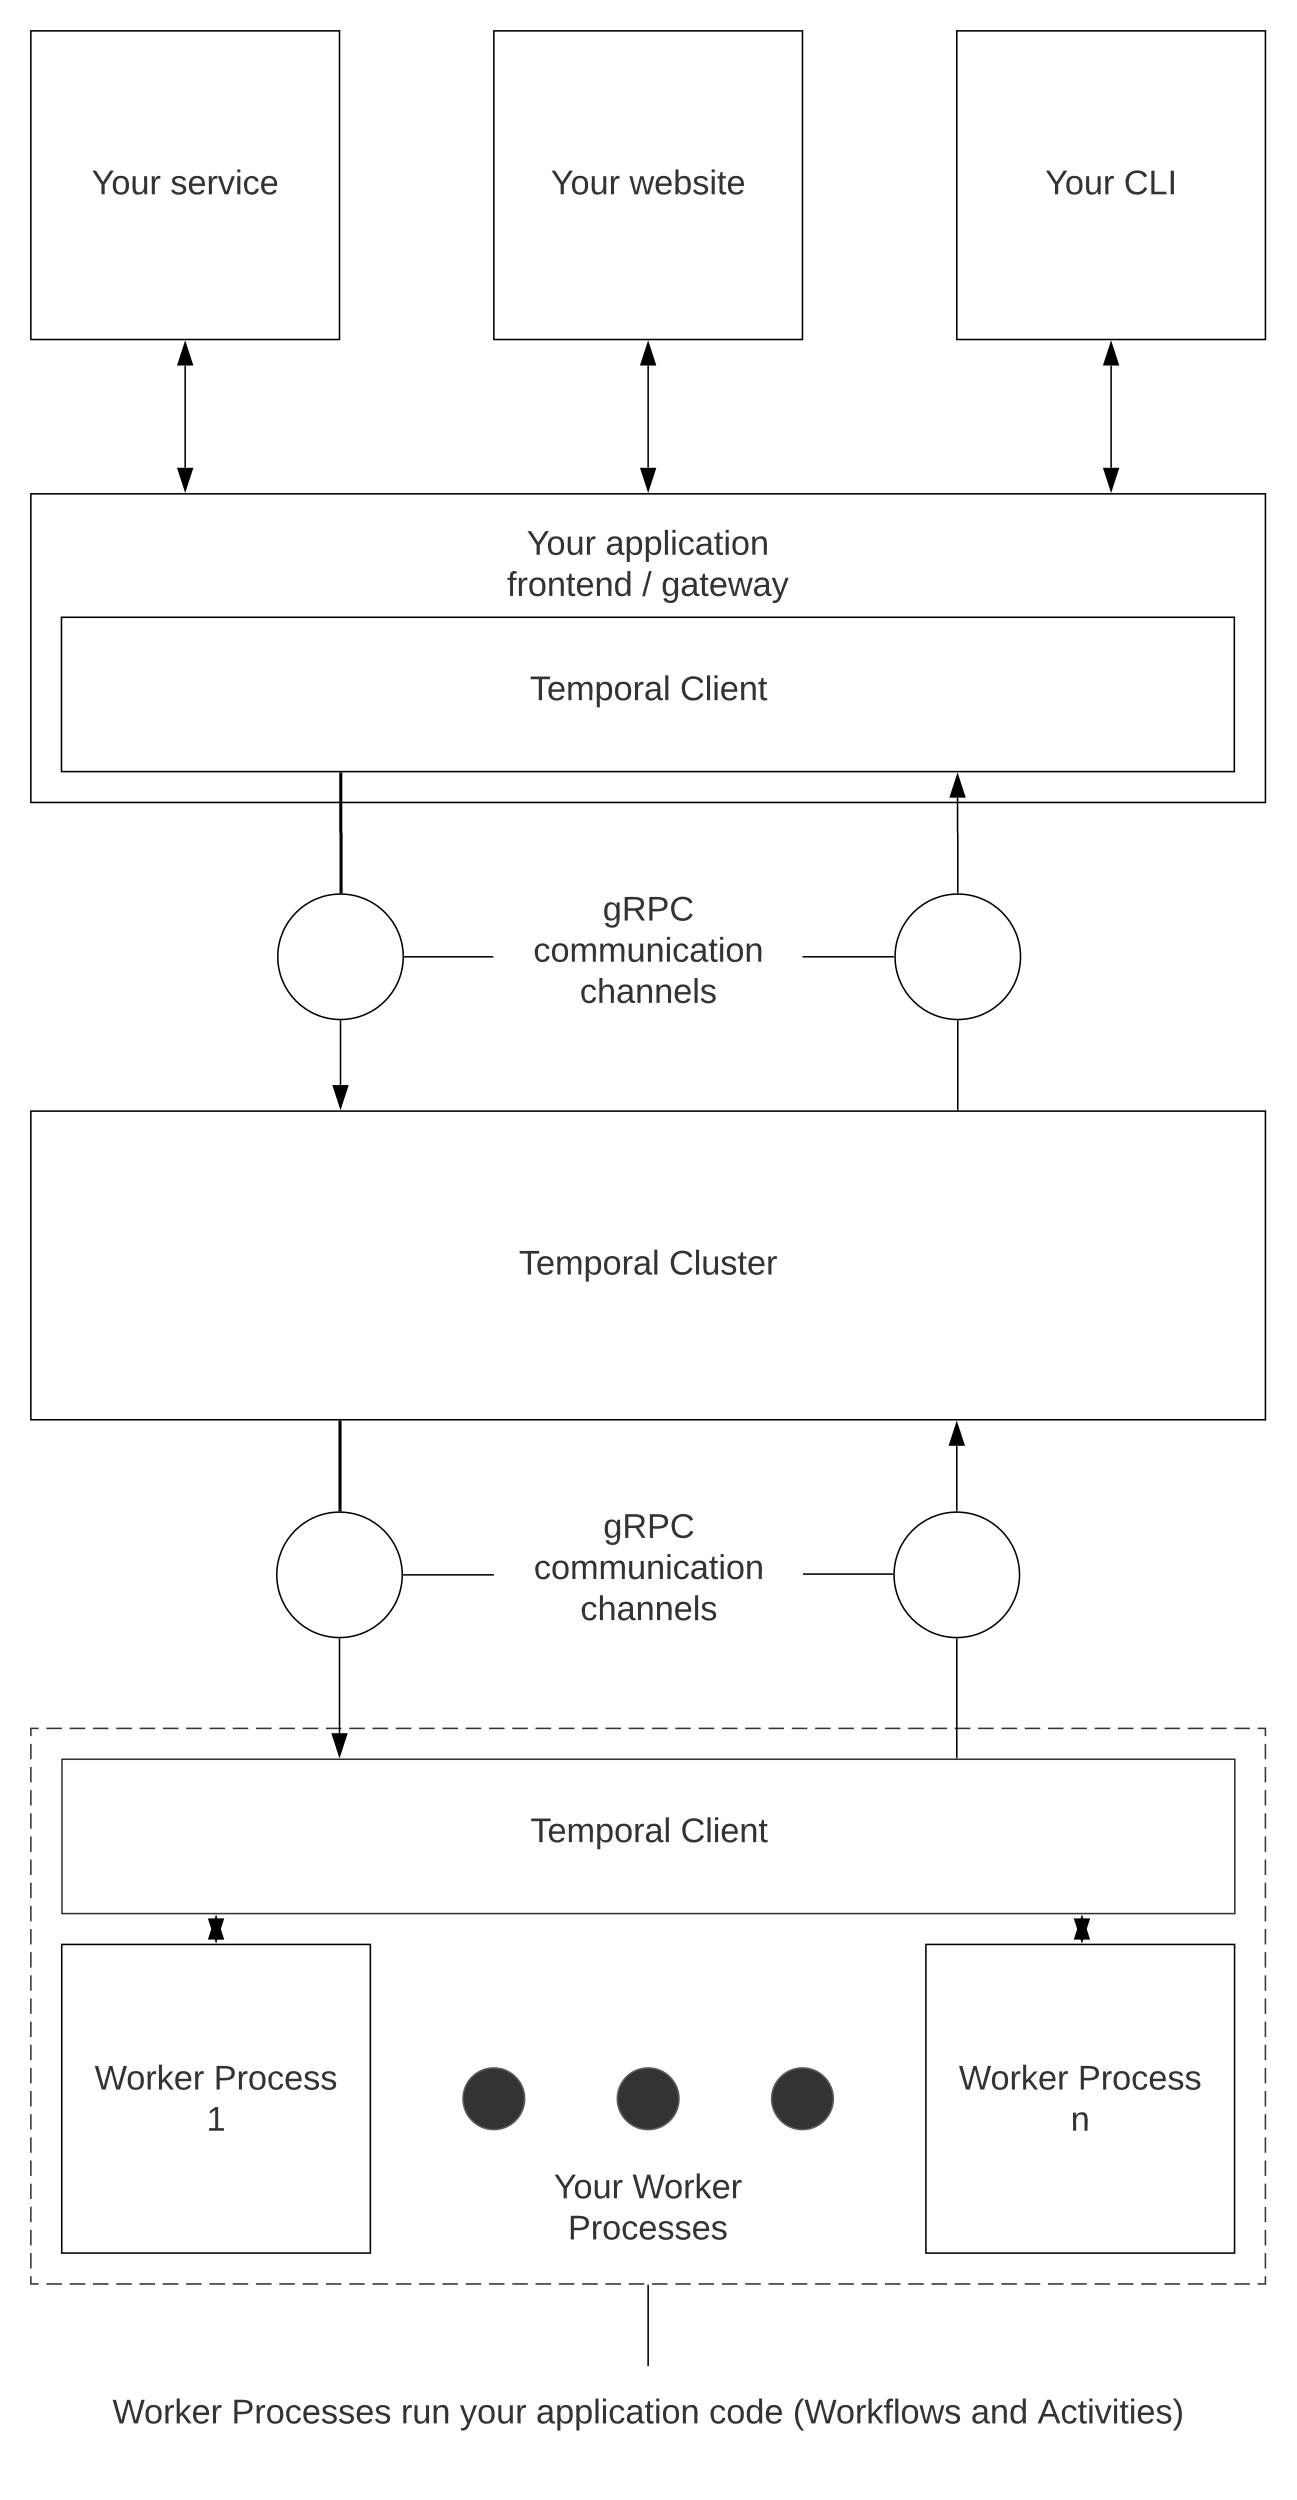
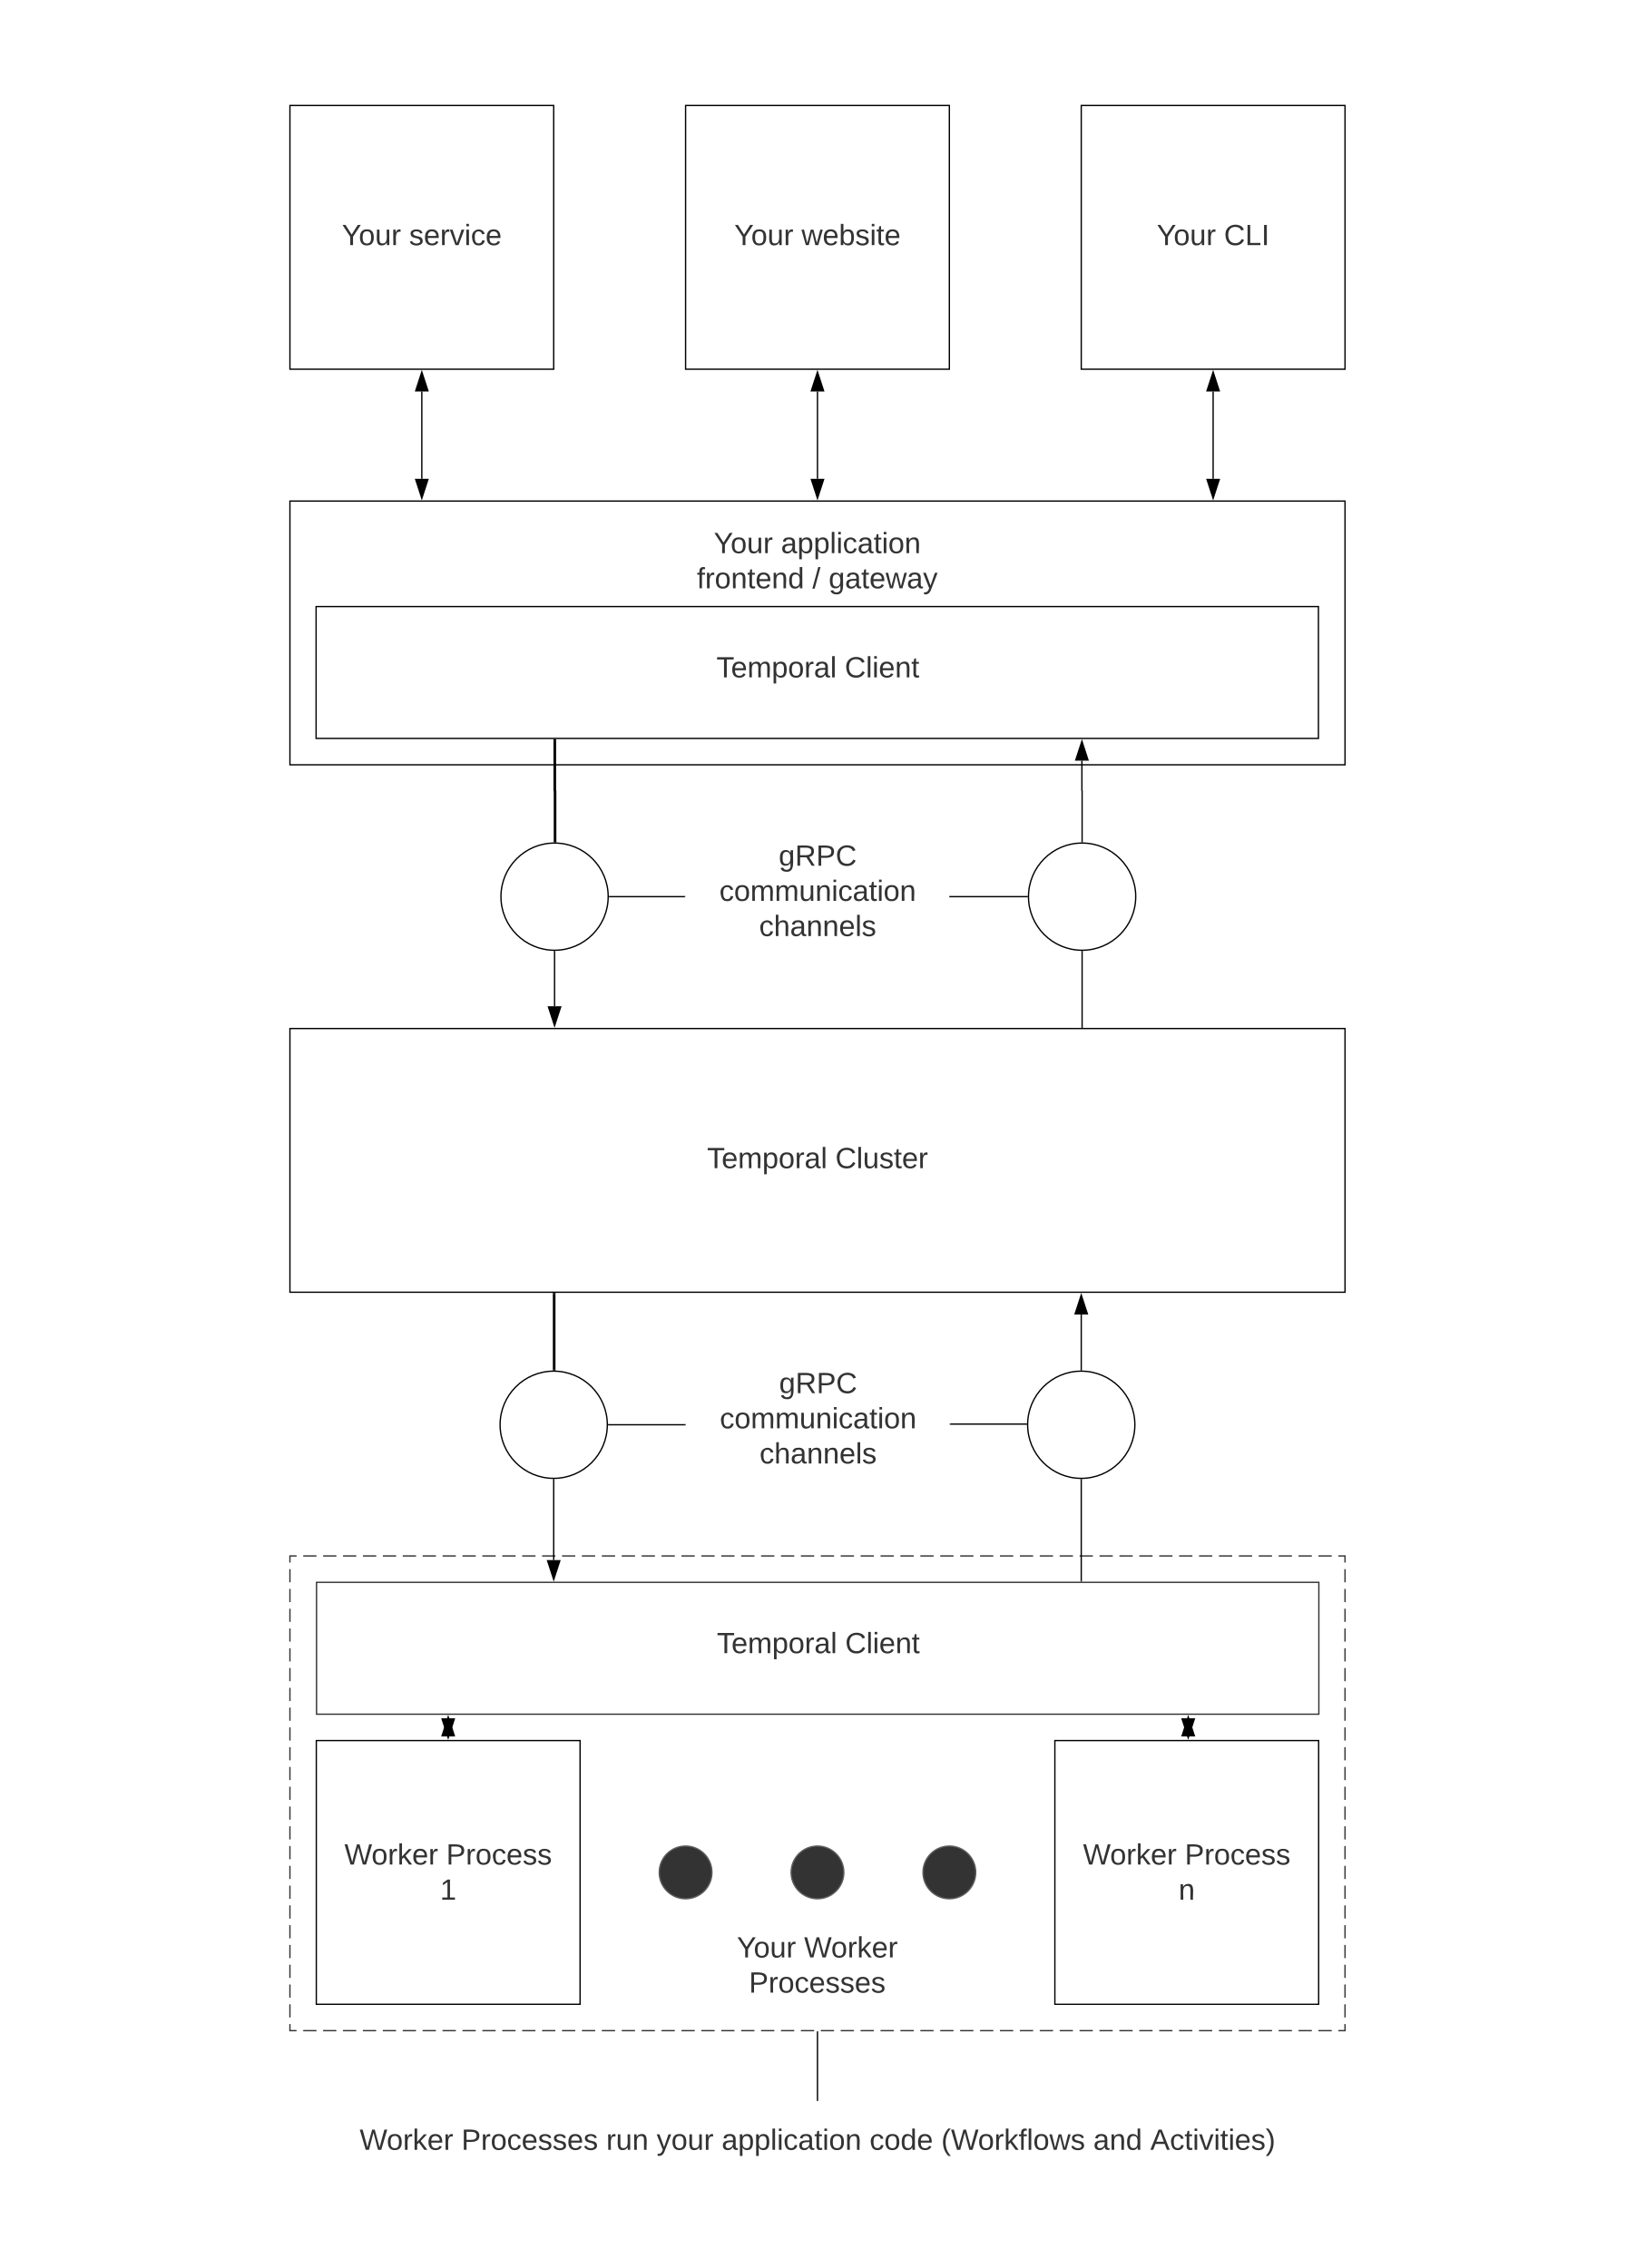
- <svg xmlns="http://www.w3.org/2000/svg" xmlns:ns1="lucid" xmlns:xlink="http://www.w3.org/1999/xlink" width="840" height="1620">
-   <g transform="translate(-680 -80)" ns1:page-tab-id="0_0">
+ <svg xmlns="http://www.w3.org/2000/svg" xmlns:ns1="lucid" xmlns:xlink="http://www.w3.org/1999/xlink" width="1240" height="1720">
+   <g transform="translate(-480.1648 -20)" ns1:page-tab-id="0_0">
    <path d="M0 0h1870.87v2581.67H0z" fill="#fff" />
    <path d="M700 1200h800v360H700z" fill-opacity="0" />
    <path d="M710.06 1200h10.07m5.03 0h10.06m5.03 0h10.06m5.05 0h10.06m5.04 0h10.06m5.03 0h10.07m5.03 0h10.06m5.02 0h10.07m5.02 0h10.06m5.03 0H856m5.03 0h10.07m5.03 0h10.06m5.04 0h10.06m5.03 0h10.05m5.03 0h10.07m5.03 0h10.06m5.03 0h10.06m5.04 0h10.06m5.03 0h10.06m5.03 0h10.07m5.03 0H1022m5.04 0h10.07m5.04 0h10.06m5.03 0h10.07m5.03 0h10.06m5.02 0h10.06m5.04 0h10.06m5.03 0h10.07m5.03 0h10.07m5.03 0h10.06m5.03 0h10.06m5.03 0h10.05m5.03 0h10.07m5.03 0h10.06m5.03 0h10.06m5.04 0h10.06m5.03 0h10.06m5.03 0h10.07m5.03 0h10.06m5.04 0h10.07m5.04 0h10.06m5.03 0H1339m5.03 0h10.06m5.02 0h10.06m5.03 0h10.08m5.03 0h10.07m5.03 0h10.06m5.04 0h10.06m5.03 0h10.05m5.04 0h10.05m5.03 0h10.06m5.03 0h10.07m5.03 0h5.03v5m0 5v10m0 5v10m0 5v10m0 5v10m0 5v10m0 5v10m0 5v10m0 5v10m0 5v10m0 5v10m0 5v10m0 5v10m0 5v10m0 5v10m0 5v10m0 5v10m0 5v10m0 5v10m0 5v10m0 5v10m0 5v10m0 5v10m0 5v10m0 5v5h-5.03m-5.03 0h-10.07m-5.03 0h-10.06m-5.03 0h-10.06m-5.05 0h-10.06m-5.04 0h-10.06m-5.04 0h-10.06m-5.03 0h-10.06m-5.02 0h-10.07m-5.02 0h-10.06m-5.03 0h-10.07m-5.04 0h-10.07m-5.03 0h-10.06m-5.03 0h-10.06m-5.03 0h-10.05m-5.03 0h-10.07m-5.03 0h-10.06m-5.03 0h-10.07m-5.03 0h-10.06m-5.03 0h-10.06m-5.04 0h-10.06m-5.03 0H1178m-5.04 0h-10.07m-5.04 0h-10.06m-5.03 0h-10.07m-5.03 0h-10.06m-5.02 0h-10.06m-5.04 0h-10.06m-5.03 0h-10.07m-5.03 0h-10.07m-5.03 0h-10.06m-5.03 0h-10.06m-5.03 0h-10.05m-5.03 0h-10.06m-5.04 0h-10.06m-5.03 0h-10.06m-5.03 0h-10.07m-5.03 0h-10.06m-5.03 0h-10.07m-5.03 0H906.3m-5.04 0H891.2m-5.04 0H876.1m-5.03 0H861m-5.02 0H845.9m-5.02 0h-10.06m-5.03 0H815.7m-5.03 0h-10.07m-5.03 0h-10.07m-5.03 0h-10.06m-5.03 0h-10.05m-5.04 0h-10.05m-5.03 0h-10.06m-5.03 0h-10.07m-5.03 0H700v-5m0-5v-10m0-5v-10m0-5v-10m0-5v-10m0-5v-10m0-5v-10m0-5v-10m0-5v-10m0-5v-10m0-5v-10m0-5v-10m0-5v-10m0-5v-10m0-5v-10m0-5v-10m0-5v-10m0-5v-10m0-5v-10m0-5v-10m0-5v-10m0-5v-10m0-5v-10m0-5v-10m0-5v-5h5.03" stroke="#333" fill="none" />
    <path d="M700 100h200v200H700z" stroke="#000" fill="#fff" />
    <use xlink:href="#a" transform="matrix(1,0,0,1,705,105) translate(34.38272 100.9028)" />
    <use xlink:href="#b" transform="matrix(1,0,0,1,705,105) translate(85.37037 100.9028)" />
    <path d="M1000 100h200v200h-200z" stroke="#000" fill="#fff" />
    <use xlink:href="#a" transform="matrix(1,0,0,1,1005,105) translate(31.91358 100.9028)" />
    <use xlink:href="#c" transform="matrix(1,0,0,1,1005,105) translate(82.90123 100.9028)" />
    <path d="M1300 100h200v200h-200z" stroke="#000" fill="#fff" />
    <use xlink:href="#a" transform="matrix(1,0,0,1,1305,105) translate(52.25309 100.9028)" />
    <use xlink:href="#d" transform="matrix(1,0,0,1,1305,105) translate(103.2407 100.9028)" />
    <path d="M700 400h800v200H700z" stroke="#000" fill="#fff" />
    <path d="M719.84 480h760v100h-760z" stroke="#000" fill="#fff" />
    <use xlink:href="#e" transform="matrix(1,0,0,1,724.8352,485) translate(298.5556 48.71528)" />
    <use xlink:href="#f" transform="matrix(1,0,0,1,724.8352,485) translate(395.8395 48.71528)" />
    <path d="M800 316.88v66.24" stroke="#000" fill="none" />
    <path d="M800 302.12l4.63 14.26h-9.26zM800 397.88l-4.63-14.26h9.26z" stroke="#000" />
    <path d="M1100 316.88v66.24" stroke="#000" fill="none" />
    <path d="M1100 302.12l4.63 14.26h-9.27zM1100 397.88l-4.63-14.26h9.27z" stroke="#000" />
    <path d="M1400 316.88v66.24" stroke="#000" fill="none" />
    <path d="M1400 302.12l4.63 14.26h-9.27zM1400 397.88l-4.63-14.26h9.27z" stroke="#000" />
    <path d="M700 800h800v200H700z" stroke="#000" fill="#fff" />
    <use xlink:href="#e" transform="matrix(1,0,0,1,705,805) translate(311.2654 100.9028)" />
    <use xlink:href="#g" transform="matrix(1,0,0,1,705,805) translate(408.5494 100.9028)" />
    <path d="M720 1340h200v200H720z" stroke="#000" fill="#fff" />
    <use xlink:href="#h" transform="matrix(1,0,0,1,725,1345) translate(16.32716 89.02778)" />
    <use xlink:href="#i" transform="matrix(1,0,0,1,725,1345) translate(93.48765 89.02778)" />
    <use xlink:href="#j" transform="matrix(1,0,0,1,725,1345) translate(88.82716 115.6944)" />
    <path d="M1300.5 596.88v22.7a.08.08 0 0 0 .07.1.08.08 0 0 1 .08.08v38.6" stroke="#000" fill="none" />
    <path d="M1300.5 582.12l4.62 14.26h-9.27z" stroke="#000" />
    <path d="M1301.15 658.88l-.5-.03-.5.02v-.54h1z" stroke="#000" stroke-width=".05" />
    <path d="M1300.65 741.65V799" stroke="#000" fill="none" />
    <path d="M1300.65 741.15l.5-.02v.54h-1v-.55zM1301.15 799.5h-1v-.5h1z" stroke="#000" stroke-width=".05" />
    <path d="M1341.3 700c0 22.45-18.2 40.65-40.65 40.65S1260 722.45 1260 700s18.2-40.65 40.65-40.65 40.66 18.2 40.66 40.65zM1280 1340h200v200h-200z" stroke="#000" fill="#fff" />
    <use xlink:href="#h" transform="matrix(1,0,0,1,1285,1345) translate(16.32716 89.02778)" />
    <use xlink:href="#i" transform="matrix(1,0,0,1,1285,1345) translate(93.48765 89.02778)" />
    <use xlink:href="#k" transform="matrix(1,0,0,1,1285,1345) translate(88.82716 115.6944)" />
    <path d="M1020 1440c0 11.05-8.95 20-20 20s-20-8.95-20-20 8.95-20 20-20 20 8.95 20 20zM1120 1440c0 11.05-8.95 20-20 20s-20-8.95-20-20 8.95-20 20-20 20 8.95 20 20zM1220 1440c0 11.05-8.95 20-20 20s-20-8.95-20-20 8.95-20 20-20 20 8.95 20 20z" stroke="#5e5e5e" fill="#333" />
    <path d="M979.84 419.33a6 6 0 0 1 6-6h228a6 6 0 0 1 6 6v51.34a6 6 0 0 1-6 6h-228a6 6 0 0 1-6-6z" stroke="#000" stroke-opacity="0" stroke-width="3" fill="#fff" fill-opacity="0" />
    <use xlink:href="#a" transform="matrix(1,0,0,1,984.8352,418.3333) translate(36.51235 21.15278)" />
    <use xlink:href="#l" transform="matrix(1,0,0,1,984.8352,418.3333) translate(87.5 21.15278)" />
    <use xlink:href="#m" transform="matrix(1,0,0,1,984.8352,418.3333) translate(23.7037 47.81944)" />
    <use xlink:href="#n" transform="matrix(1,0,0,1,984.8352,418.3333) translate(111.2963 47.81944)" />
    <use xlink:href="#o" transform="matrix(1,0,0,1,984.8352,418.3333) translate(123.642 47.81944)" />
    <path d="M941.3 700c0 22.45-18.2 40.65-40.65 40.65S860 722.45 860 700s18.2-40.65 40.65-40.65c22.46 0 40.66 18.2 40.66 40.65z" stroke="#000" fill="#fff" />
    <path d="M900.83 581.5v38.1a.08.08 0 0 0 .08.08.08.08 0 0 1 .1.1v38.1" stroke="#000" stroke-width="2" fill="none" />
    <path d="M901.83 581.53h-2v-1.03h2zM902 658.93l-1.34-.08-.66.03v-1.04h2z" stroke="#000" stroke-width=".05" />
    <path d="M900.65 741.65v41.47" stroke="#000" fill="none" />
    <path d="M900.65 741.15l.5-.02v.54h-1v-.55z" stroke="#000" stroke-width=".05" />
    <path d="M900.65 797.88l-4.63-14.26h9.27z" stroke="#000" />
    <path d="M1300 1016.88v41.97" stroke="#000" fill="none" />
    <path d="M1300 1002.12l4.63 14.26h-9.27z" stroke="#000" />
    <path d="M1300.5 1059.38l-.5-.03-.5.02v-.54h1z" stroke="#000" stroke-width=".05" />
    <path d="M1300 1142.15V1219" stroke="#000" fill="none" />
    <path d="M1300 1141.65l.5-.02v.54h-1v-.55zM1300.5 1219.5h-1v-.5h1z" stroke="#000" stroke-width=".05" />
    <path d="M1340.65 1100.5c0 22.45-18.2 40.65-40.65 40.65s-40.65-18.2-40.65-40.65 18.2-40.65 40.65-40.65 40.65 18.2 40.65 40.65zM940.65 1100.5c0 22.45-18.2 40.65-40.65 40.65s-40.65-18.2-40.65-40.65 18.2-40.65 40.65-40.65 40.65 18.2 40.65 40.65z" stroke="#000" fill="#fff" />
    <path d="M900.34 1001.5v56.87" stroke="#000" stroke-width="2" fill="none" />
    <path d="M901.34 1001.53h-2v-1.03h2zM901.34 1059.43l-1.34-.08-.66.03v-1.04h2z" stroke="#000" stroke-width=".05" />
    <path d="M900 1142.15v60.97" stroke="#000" fill="none" />
    <path d="M900 1141.65l.5-.02v.54h-1v-.55z" stroke="#000" stroke-width=".05" />
    <path d="M900 1217.88l-4.63-14.26h9.26z" stroke="#000" />
    <path d="M979.84 1484.33a6 6 0 0 1 6-6h228a6 6 0 0 1 6 6v51.34a6 6 0 0 1-6 6h-228a6 6 0 0 1-6-6z" stroke="#000" stroke-opacity="0" stroke-width="3" fill="#fff" fill-opacity="0" />
    <use xlink:href="#a" transform="matrix(1,0,0,1,984.8352,1483.333) translate(54.01235 21.15278)" />
    <use xlink:href="#p" transform="matrix(1,0,0,1,984.8352,1483.333) translate(105 21.15278)" />
    <use xlink:href="#q" transform="matrix(1,0,0,1,984.8352,1483.333) translate(63.17901 47.81944)" />
    <path d="M942.3 700H999.18" stroke="#000" fill="none" />
    <path d="M942.32 700.5h-.54l.03-.5-.02-.5h.54zM999.67 700.5h-.5v-1h.5z" stroke="#000" stroke-width=".05" />
    <path d="M1259 700h-58.5" stroke="#000" fill="none" />
    <path d="M1259.5 700l.02.5h-.53v-1h.53zM1200.5 700.5h-.5v-1h.5z" stroke="#000" stroke-width=".05" />
    <path d="M999.67 646a6 6 0 0 1 6-6H1194a6 6 0 0 1 6 6v108a6 6 0 0 1-6 6h-188.33a6 6 0 0 1-6-6z" stroke="#000" stroke-opacity="0" stroke-width="3" fill="#fff" fill-opacity="0" />
    <use xlink:href="#r" transform="matrix(1,0,0,1,1004.67,645) translate(65.9321 31.52778)" />
    <use xlink:href="#s" transform="matrix(1,0,0,1,1004.67,645) translate(20.9321 58.19444)" />
    <use xlink:href="#t" transform="matrix(1,0,0,1,1004.67,645) translate(51.08642 84.86111)" />
    <path d="M941.65 1100.5h57.85" stroke="#000" fill="none" />
    <path d="M941.67 1101h-.55l.03-.5-.02-.5h.54zM1000 1101h-.5v-1h.5z" stroke="#000" stroke-width=".05" />
    <path d="M1258.38 1100h-57.55" stroke="#000" fill="none" />
    <path d="M1258.85 1100.5h-.5v-1h.56zM1200.84 1100.5h-.5v-1h.5z" stroke="#000" stroke-width=".05" />
    <path d="M1000 1046a6 6 0 0 1 6-6h188.33a6 6 0 0 1 6 6v108a6 6 0 0 1-6 6H1006a6 6 0 0 1-6-6z" stroke="#000" stroke-opacity="0" stroke-width="3" fill="#fff" fill-opacity="0" />
    <g>
      <use xlink:href="#r" transform="matrix(1,0,0,1,1005,1045) translate(65.9321 31.52778)" />
      <use xlink:href="#s" transform="matrix(1,0,0,1,1005,1045) translate(20.9321 58.19444)" />
      <use xlink:href="#t" transform="matrix(1,0,0,1,1005,1045) translate(51.08642 84.86111)" />
    </g>
    <path d="M720.16 1220h760v100h-760z" stroke="#333" fill="#fff" />
    <g>
      <use xlink:href="#e" transform="matrix(1,0,0,1,725.1648,1225) translate(298.5556 48.71528)" />
      <use xlink:href="#f" transform="matrix(1,0,0,1,725.1648,1225) translate(395.8395 48.71528)" />
    </g>
    <path d="M820 1323.12v13.76" stroke="#000" fill="none" />
    <path d="M820 1337.88l-4.63-14.26h9.26z" stroke="#000" />
    <path d="M820 1322.12l4.63 14.27-9.26-.02z" stroke="#000" />
    <path d="M1381.1 1336.88v-13.76" stroke="#000" fill="none" />
    <path d="M1381.1 1322.12l4.64 14.26h-9.27z" stroke="#000" />
    <path d="M1381.1 1337.88l-4.63-14.26h9.27z" stroke="#000" />
    <path d="M700 1619.33a6 6 0 0 1 6-6h788a6 6 0 0 1 6 6V1674a6 6 0 0 1-6 6H706a6 6 0 0 1-6-6z" stroke="#000" stroke-opacity="0" stroke-width="3" fill="#fff" fill-opacity="0" />
    <g>
      <use xlink:href="#h" transform="matrix(1,0,0,1,705,1618.333) translate(47.83951 32.02778)" />
      <use xlink:href="#u" transform="matrix(1,0,0,1,705,1618.333) translate(125 32.02778)" />
      <use xlink:href="#v" transform="matrix(1,0,0,1,705,1618.333) translate(234.8148 32.02778)" />
      <use xlink:href="#w" transform="matrix(1,0,0,1,705,1618.333) translate(273.0247 32.02778)" />
      <use xlink:href="#x" transform="matrix(1,0,0,1,705,1618.333) translate(322.3457 32.02778)" />
      <use xlink:href="#y" transform="matrix(1,0,0,1,705,1618.333) translate(434.5062 32.02778)" />
      <use xlink:href="#z" transform="matrix(1,0,0,1,705,1618.333) translate(488.8272 32.02778)" />
      <use xlink:href="#A" transform="matrix(1,0,0,1,705,1618.333) translate(604.1358 32.02778)" />
      <use xlink:href="#B" transform="matrix(1,0,0,1,705,1618.333) translate(647.3457 32.02778)" />
    </g>
    <path d="M1100 1612.83V1561" stroke="#000" fill="none" />
    <path d="M1100.5 1613.33h-1v-.5h1zM1100.5 1561h-1v-.5h1z" stroke="#000" stroke-width=".05" />
+     <path d="M500.17 40h1200v1680h-1200z" stroke="#000" stroke-opacity="0" fill-opacity="0" />
    <defs>
      <path fill="#333" d="M137-103V0h-34v-103L8-248h37l75 118 75-118h37" id="C" />
      <path fill="#333" d="M100-194c62-1 85 37 85 99 1 63-27 99-86 99S16-35 15-95c0-66 28-99 85-99zM99-20c44 1 53-31 53-75 0-43-8-75-51-75s-53 32-53 75 10 74 51 75" id="D" />
      <path fill="#333" d="M84 4C-5 8 30-112 23-190h32v120c0 31 7 50 39 49 72-2 45-101 50-169h31l1 190h-30c-1-10 1-25-2-33-11 22-28 36-60 37" id="E" />
      <path fill="#333" d="M114-163C36-179 61-72 57 0H25l-1-190h30c1 12-1 29 2 39 6-27 23-49 58-41v29" id="F" />
      <g id="a">
        <use transform="matrix(0.0617284,0,0,0.0617284,0,0)" xlink:href="#C" />
        <use transform="matrix(0.0617284,0,0,0.0617284,12.77778,0)" xlink:href="#D" />
        <use transform="matrix(0.0617284,0,0,0.0617284,25.12346,0)" xlink:href="#E" />
        <use transform="matrix(0.0617284,0,0,0.0617284,37.46914,0)" xlink:href="#F" />
      </g>
      <path fill="#333" d="M135-143c-3-34-86-38-87 0 15 53 115 12 119 90S17 21 10-45l28-5c4 36 97 45 98 0-10-56-113-15-118-90-4-57 82-63 122-42 12 7 21 19 24 35" id="G" />
      <path fill="#333" d="M100-194c63 0 86 42 84 106H49c0 40 14 67 53 68 26 1 43-12 49-29l28 8c-11 28-37 45-77 45C44 4 14-33 15-96c1-61 26-98 85-98zm52 81c6-60-76-77-97-28-3 7-6 17-6 28h103" id="H" />
      <path fill="#333" d="M108 0H70L1-190h34L89-25l56-165h34" id="I" />
      <path fill="#333" d="M24-231v-30h32v30H24zM24 0v-190h32V0H24" id="J" />
      <path fill="#333" d="M96-169c-40 0-48 33-48 73s9 75 48 75c24 0 41-14 43-38l32 2c-6 37-31 61-74 61-59 0-76-41-82-99-10-93 101-131 147-64 4 7 5 14 7 22l-32 3c-4-21-16-35-41-35" id="K" />
      <g id="b">
        <use transform="matrix(0.0617284,0,0,0.0617284,0,0)" xlink:href="#G" />
        <use transform="matrix(0.0617284,0,0,0.0617284,11.11111,0)" xlink:href="#H" />
        <use transform="matrix(0.0617284,0,0,0.0617284,23.45679,0)" xlink:href="#F" />
        <use transform="matrix(0.0617284,0,0,0.0617284,30.80247,0)" xlink:href="#I" />
        <use transform="matrix(0.0617284,0,0,0.0617284,41.91358,0)" xlink:href="#J" />
        <use transform="matrix(0.0617284,0,0,0.0617284,46.79012,0)" xlink:href="#K" />
        <use transform="matrix(0.0617284,0,0,0.0617284,57.90123,0)" xlink:href="#H" />
      </g>
      <path fill="#333" d="M206 0h-36l-40-164L89 0H53L-1-190h32L70-26l43-164h34l41 164 42-164h31" id="L" />
      <path fill="#333" d="M115-194c53 0 69 39 70 98 0 66-23 100-70 100C84 3 66-7 56-30L54 0H23l1-261h32v101c10-23 28-34 59-34zm-8 174c40 0 45-34 45-75 0-40-5-75-45-74-42 0-51 32-51 76 0 43 10 73 51 73" id="M" />
      <path fill="#333" d="M59-47c-2 24 18 29 38 22v24C64 9 27 4 27-40v-127H5v-23h24l9-43h21v43h35v23H59v120" id="N" />
      <g id="c">
        <use transform="matrix(0.0617284,0,0,0.0617284,0,0)" xlink:href="#L" />
        <use transform="matrix(0.0617284,0,0,0.0617284,15.98765,0)" xlink:href="#H" />
        <use transform="matrix(0.0617284,0,0,0.0617284,28.33333,0)" xlink:href="#M" />
        <use transform="matrix(0.0617284,0,0,0.0617284,40.67901,0)" xlink:href="#G" />
        <use transform="matrix(0.0617284,0,0,0.0617284,51.79012,0)" xlink:href="#J" />
        <use transform="matrix(0.0617284,0,0,0.0617284,56.66667,0)" xlink:href="#N" />
        <use transform="matrix(0.0617284,0,0,0.0617284,62.83951,0)" xlink:href="#H" />
      </g>
      <path fill="#333" d="M212-179c-10-28-35-45-73-45-59 0-87 40-87 99 0 60 29 101 89 101 43 0 62-24 78-52l27 14C228-24 195 4 139 4 59 4 22-46 18-125c-6-104 99-153 187-111 19 9 31 26 39 46" id="O" />
      <path fill="#333" d="M30 0v-248h33v221h125V0H30" id="P" />
      <path fill="#333" d="M33 0v-248h34V0H33" id="Q" />
      <g id="d">
        <use transform="matrix(0.0617284,0,0,0.0617284,0,0)" xlink:href="#O" />
        <use transform="matrix(0.0617284,0,0,0.0617284,15.98765,0)" xlink:href="#P" />
        <use transform="matrix(0.0617284,0,0,0.0617284,28.33333,0)" xlink:href="#Q" />
      </g>
      <path fill="#333" d="M127-220V0H93v-220H8v-28h204v28h-85" id="R" />
      <path fill="#333" d="M210-169c-67 3-38 105-44 169h-31v-121c0-29-5-50-35-48C34-165 62-65 56 0H25l-1-190h30c1 10-1 24 2 32 10-44 99-50 107 0 11-21 27-35 58-36 85-2 47 119 55 194h-31v-121c0-29-5-49-35-48" id="S" />
      <path fill="#333" d="M115-194c55 1 70 41 70 98S169 2 115 4C84 4 66-9 55-30l1 105H24l-1-265h31l2 30c10-21 28-34 59-34zm-8 174c40 0 45-34 45-75s-6-73-45-74c-42 0-51 32-51 76 0 43 10 73 51 73" id="T" />
      <path fill="#333" d="M141-36C126-15 110 5 73 4 37 3 15-17 15-53c-1-64 63-63 125-63 3-35-9-54-41-54-24 1-41 7-42 31l-33-3c5-37 33-52 76-52 45 0 72 20 72 64v82c-1 20 7 32 28 27v20c-31 9-61-2-59-35zM48-53c0 20 12 33 32 33 41-3 63-29 60-74-43 2-92-5-92 41" id="U" />
      <path fill="#333" d="M24 0v-261h32V0H24" id="V" />
      <g id="e">
        <use transform="matrix(0.0617284,0,0,0.0617284,0,0)" xlink:href="#R" />
        <use transform="matrix(0.0617284,0,0,0.0617284,11.04938,0)" xlink:href="#H" />
        <use transform="matrix(0.0617284,0,0,0.0617284,23.39506,0)" xlink:href="#S" />
        <use transform="matrix(0.0617284,0,0,0.0617284,41.85185,0)" xlink:href="#T" />
        <use transform="matrix(0.0617284,0,0,0.0617284,54.19753,0)" xlink:href="#D" />
        <use transform="matrix(0.0617284,0,0,0.0617284,66.54321,0)" xlink:href="#F" />
        <use transform="matrix(0.0617284,0,0,0.0617284,73.88889,0)" xlink:href="#U" />
        <use transform="matrix(0.0617284,0,0,0.0617284,86.23457,0)" xlink:href="#V" />
      </g>
      <path fill="#333" d="M117-194c89-4 53 116 60 194h-32v-121c0-31-8-49-39-48C34-167 62-67 57 0H25l-1-190h30c1 10-1 24 2 32 11-22 29-35 61-36" id="W" />
      <g id="f">
        <use transform="matrix(0.0617284,0,0,0.0617284,0,0)" xlink:href="#O" />
        <use transform="matrix(0.0617284,0,0,0.0617284,15.98765,0)" xlink:href="#V" />
        <use transform="matrix(0.0617284,0,0,0.0617284,20.8642,0)" xlink:href="#J" />
        <use transform="matrix(0.0617284,0,0,0.0617284,25.74074,0)" xlink:href="#H" />
        <use transform="matrix(0.0617284,0,0,0.0617284,38.08642,0)" xlink:href="#W" />
        <use transform="matrix(0.0617284,0,0,0.0617284,50.4321,0)" xlink:href="#N" />
      </g>
      <g id="g">
        <use transform="matrix(0.0617284,0,0,0.0617284,0,0)" xlink:href="#O" />
        <use transform="matrix(0.0617284,0,0,0.0617284,15.98765,0)" xlink:href="#V" />
        <use transform="matrix(0.0617284,0,0,0.0617284,20.8642,0)" xlink:href="#E" />
        <use transform="matrix(0.0617284,0,0,0.0617284,33.20988,0)" xlink:href="#G" />
        <use transform="matrix(0.0617284,0,0,0.0617284,44.32099,0)" xlink:href="#N" />
        <use transform="matrix(0.0617284,0,0,0.0617284,50.49383,0)" xlink:href="#H" />
        <use transform="matrix(0.0617284,0,0,0.0617284,62.83951,0)" xlink:href="#F" />
      </g>
      <path fill="#333" d="M266 0h-40l-56-210L115 0H75L2-248h35L96-30l15-64 43-154h32l59 218 59-218h35" id="X" />
      <path fill="#333" d="M143 0L79-87 56-68V0H24v-261h32v163l83-92h37l-77 82L181 0h-38" id="Y" />
      <g id="h">
        <use transform="matrix(0.0617284,0,0,0.0617284,0,0)" xlink:href="#X" />
        <use transform="matrix(0.0617284,0,0,0.0617284,20.49383,0)" xlink:href="#D" />
        <use transform="matrix(0.0617284,0,0,0.0617284,32.83951,0)" xlink:href="#F" />
        <use transform="matrix(0.0617284,0,0,0.0617284,40.18519,0)" xlink:href="#Y" />
        <use transform="matrix(0.0617284,0,0,0.0617284,51.2963,0)" xlink:href="#H" />
        <use transform="matrix(0.0617284,0,0,0.0617284,63.64198,0)" xlink:href="#F" />
      </g>
      <path fill="#333" d="M30-248c87 1 191-15 191 75 0 78-77 80-158 76V0H30v-248zm33 125c57 0 124 11 124-50 0-59-68-47-124-48v98" id="Z" />
      <g id="i">
        <use transform="matrix(0.0617284,0,0,0.0617284,0,0)" xlink:href="#Z" />
        <use transform="matrix(0.0617284,0,0,0.0617284,14.81481,0)" xlink:href="#F" />
        <use transform="matrix(0.0617284,0,0,0.0617284,22.16049,0)" xlink:href="#D" />
        <use transform="matrix(0.0617284,0,0,0.0617284,34.50617,0)" xlink:href="#K" />
        <use transform="matrix(0.0617284,0,0,0.0617284,45.61728,0)" xlink:href="#H" />
        <use transform="matrix(0.0617284,0,0,0.0617284,57.96296,0)" xlink:href="#G" />
        <use transform="matrix(0.0617284,0,0,0.0617284,69.07407,0)" xlink:href="#G" />
      </g>
      <path fill="#333" d="M27 0v-27h64v-190l-56 39v-29l58-41h29v221h61V0H27" id="aa" />
      <use transform="matrix(0.0617284,0,0,0.0617284,0,0)" xlink:href="#aa" id="j" />
      <use transform="matrix(0.0617284,0,0,0.0617284,0,0)" xlink:href="#W" id="k" />
      <g id="l">
        <use transform="matrix(0.0617284,0,0,0.0617284,0,0)" xlink:href="#U" />
        <use transform="matrix(0.0617284,0,0,0.0617284,12.34568,0)" xlink:href="#T" />
        <use transform="matrix(0.0617284,0,0,0.0617284,24.69136,0)" xlink:href="#T" />
        <use transform="matrix(0.0617284,0,0,0.0617284,37.03704,0)" xlink:href="#V" />
        <use transform="matrix(0.0617284,0,0,0.0617284,41.91358,0)" xlink:href="#J" />
        <use transform="matrix(0.0617284,0,0,0.0617284,46.79012,0)" xlink:href="#K" />
        <use transform="matrix(0.0617284,0,0,0.0617284,57.90123,0)" xlink:href="#U" />
        <use transform="matrix(0.0617284,0,0,0.0617284,70.24691,0)" xlink:href="#N" />
        <use transform="matrix(0.0617284,0,0,0.0617284,76.41975,0)" xlink:href="#J" />
        <use transform="matrix(0.0617284,0,0,0.0617284,81.2963,0)" xlink:href="#D" />
        <use transform="matrix(0.0617284,0,0,0.0617284,93.64198,0)" xlink:href="#W" />
      </g>
      <path fill="#333" d="M101-234c-31-9-42 10-38 44h38v23H63V0H32v-167H5v-23h27c-7-52 17-82 69-68v24" id="ab" />
      <path fill="#333" d="M85-194c31 0 48 13 60 33l-1-100h32l1 261h-30c-2-10 0-23-3-31C134-8 116 4 85 4 32 4 16-35 15-94c0-66 23-100 70-100zm9 24c-40 0-46 34-46 75 0 40 6 74 45 74 42 0 51-32 51-76 0-42-9-74-50-73" id="ac" />
      <g id="m">
        <use transform="matrix(0.0617284,0,0,0.0617284,0,0)" xlink:href="#ab" />
        <use transform="matrix(0.0617284,0,0,0.0617284,6.17284,0)" xlink:href="#F" />
        <use transform="matrix(0.0617284,0,0,0.0617284,13.51852,0)" xlink:href="#D" />
        <use transform="matrix(0.0617284,0,0,0.0617284,25.8642,0)" xlink:href="#W" />
        <use transform="matrix(0.0617284,0,0,0.0617284,38.20988,0)" xlink:href="#N" />
        <use transform="matrix(0.0617284,0,0,0.0617284,44.38272,0)" xlink:href="#H" />
        <use transform="matrix(0.0617284,0,0,0.0617284,56.7284,0)" xlink:href="#W" />
        <use transform="matrix(0.0617284,0,0,0.0617284,69.07407,0)" xlink:href="#ac" />
      </g>
      <path fill="#333" d="M0 4l72-265h28L28 4H0" id="ad" />
      <use transform="matrix(0.0617284,0,0,0.0617284,0,0)" xlink:href="#ad" id="n" />
      <path fill="#333" d="M177-190C167-65 218 103 67 71c-23-6-38-20-44-43l32-5c15 47 100 32 89-28v-30C133-14 115 1 83 1 29 1 15-40 15-95c0-56 16-97 71-98 29-1 48 16 59 35 1-10 0-23 2-32h30zM94-22c36 0 50-32 50-73 0-42-14-75-50-75-39 0-46 34-46 75s6 73 46 73" id="ae" />
      <path fill="#333" d="M179-190L93 31C79 59 56 82 12 73V49c39 6 53-20 64-50L1-190h34L92-34l54-156h33" id="af" />
      <g id="o">
        <use transform="matrix(0.0617284,0,0,0.0617284,0,0)" xlink:href="#ae" />
        <use transform="matrix(0.0617284,0,0,0.0617284,12.34568,0)" xlink:href="#U" />
        <use transform="matrix(0.0617284,0,0,0.0617284,24.69136,0)" xlink:href="#N" />
        <use transform="matrix(0.0617284,0,0,0.0617284,30.8642,0)" xlink:href="#H" />
        <use transform="matrix(0.0617284,0,0,0.0617284,43.20988,0)" xlink:href="#L" />
        <use transform="matrix(0.0617284,0,0,0.0617284,59.19753,0)" xlink:href="#U" />
        <use transform="matrix(0.0617284,0,0,0.0617284,71.54321,0)" xlink:href="#af" />
      </g>
      <g id="p">
        <use transform="matrix(0.0617284,0,0,0.0617284,0,0)" xlink:href="#X" />
        <use transform="matrix(0.0617284,0,0,0.0617284,20.49383,0)" xlink:href="#D" />
        <use transform="matrix(0.0617284,0,0,0.0617284,32.83951,0)" xlink:href="#F" />
        <use transform="matrix(0.0617284,0,0,0.0617284,40.18519,0)" xlink:href="#Y" />
        <use transform="matrix(0.0617284,0,0,0.0617284,51.2963,0)" xlink:href="#H" />
        <use transform="matrix(0.0617284,0,0,0.0617284,63.64198,0)" xlink:href="#F" />
      </g>
      <g id="q">
        <use transform="matrix(0.0617284,0,0,0.0617284,0,0)" xlink:href="#Z" />
        <use transform="matrix(0.0617284,0,0,0.0617284,14.81481,0)" xlink:href="#F" />
        <use transform="matrix(0.0617284,0,0,0.0617284,22.16049,0)" xlink:href="#D" />
        <use transform="matrix(0.0617284,0,0,0.0617284,34.50617,0)" xlink:href="#K" />
        <use transform="matrix(0.0617284,0,0,0.0617284,45.61728,0)" xlink:href="#H" />
        <use transform="matrix(0.0617284,0,0,0.0617284,57.96296,0)" xlink:href="#G" />
        <use transform="matrix(0.0617284,0,0,0.0617284,69.07407,0)" xlink:href="#G" />
        <use transform="matrix(0.0617284,0,0,0.0617284,80.18519,0)" xlink:href="#H" />
        <use transform="matrix(0.0617284,0,0,0.0617284,92.53086,0)" xlink:href="#G" />
      </g>
      <path fill="#333" d="M233-177c-1 41-23 64-60 70L243 0h-38l-65-103H63V0H30v-248c88 3 205-21 203 71zM63-129c60-2 137 13 137-47 0-61-80-42-137-45v92" id="ag" />
      <g id="r">
        <use transform="matrix(0.0617284,0,0,0.0617284,0,0)" xlink:href="#ae" />
        <use transform="matrix(0.0617284,0,0,0.0617284,12.34568,0)" xlink:href="#ag" />
        <use transform="matrix(0.0617284,0,0,0.0617284,28.33333,0)" xlink:href="#Z" />
        <use transform="matrix(0.0617284,0,0,0.0617284,43.14815,0)" xlink:href="#O" />
      </g>
      <g id="s">
        <use transform="matrix(0.0617284,0,0,0.0617284,0,0)" xlink:href="#K" />
        <use transform="matrix(0.0617284,0,0,0.0617284,11.11111,0)" xlink:href="#D" />
        <use transform="matrix(0.0617284,0,0,0.0617284,23.45679,0)" xlink:href="#S" />
        <use transform="matrix(0.0617284,0,0,0.0617284,41.91358,0)" xlink:href="#S" />
        <use transform="matrix(0.0617284,0,0,0.0617284,60.37037,0)" xlink:href="#E" />
        <use transform="matrix(0.0617284,0,0,0.0617284,72.71605,0)" xlink:href="#W" />
        <use transform="matrix(0.0617284,0,0,0.0617284,85.06173,0)" xlink:href="#J" />
        <use transform="matrix(0.0617284,0,0,0.0617284,89.93827,0)" xlink:href="#K" />
        <use transform="matrix(0.0617284,0,0,0.0617284,101.0494,0)" xlink:href="#U" />
        <use transform="matrix(0.0617284,0,0,0.0617284,113.3951,0)" xlink:href="#N" />
        <use transform="matrix(0.0617284,0,0,0.0617284,119.5679,0)" xlink:href="#J" />
        <use transform="matrix(0.0617284,0,0,0.0617284,124.4444,0)" xlink:href="#D" />
        <use transform="matrix(0.0617284,0,0,0.0617284,136.7901,0)" xlink:href="#W" />
      </g>
      <path fill="#333" d="M106-169C34-169 62-67 57 0H25v-261h32l-1 103c12-21 28-36 61-36 89 0 53 116 60 194h-32v-121c2-32-8-49-39-48" id="ah" />
      <g id="t">
        <use transform="matrix(0.0617284,0,0,0.0617284,0,0)" xlink:href="#K" />
        <use transform="matrix(0.0617284,0,0,0.0617284,11.11111,0)" xlink:href="#ah" />
        <use transform="matrix(0.0617284,0,0,0.0617284,23.45679,0)" xlink:href="#U" />
        <use transform="matrix(0.0617284,0,0,0.0617284,35.80247,0)" xlink:href="#W" />
        <use transform="matrix(0.0617284,0,0,0.0617284,48.14815,0)" xlink:href="#W" />
        <use transform="matrix(0.0617284,0,0,0.0617284,60.49383,0)" xlink:href="#H" />
        <use transform="matrix(0.0617284,0,0,0.0617284,72.83951,0)" xlink:href="#V" />
        <use transform="matrix(0.0617284,0,0,0.0617284,77.71605,0)" xlink:href="#G" />
      </g>
      <g id="u">
        <use transform="matrix(0.0617284,0,0,0.0617284,0,0)" xlink:href="#Z" />
        <use transform="matrix(0.0617284,0,0,0.0617284,14.81481,0)" xlink:href="#F" />
        <use transform="matrix(0.0617284,0,0,0.0617284,22.16049,0)" xlink:href="#D" />
        <use transform="matrix(0.0617284,0,0,0.0617284,34.50617,0)" xlink:href="#K" />
        <use transform="matrix(0.0617284,0,0,0.0617284,45.61728,0)" xlink:href="#H" />
        <use transform="matrix(0.0617284,0,0,0.0617284,57.96296,0)" xlink:href="#G" />
        <use transform="matrix(0.0617284,0,0,0.0617284,69.07407,0)" xlink:href="#G" />
        <use transform="matrix(0.0617284,0,0,0.0617284,80.18519,0)" xlink:href="#H" />
        <use transform="matrix(0.0617284,0,0,0.0617284,92.53086,0)" xlink:href="#G" />
      </g>
      <g id="v">
        <use transform="matrix(0.0617284,0,0,0.0617284,0,0)" xlink:href="#F" />
        <use transform="matrix(0.0617284,0,0,0.0617284,7.345679,0)" xlink:href="#E" />
        <use transform="matrix(0.0617284,0,0,0.0617284,19.69136,0)" xlink:href="#W" />
      </g>
      <g id="w">
        <use transform="matrix(0.0617284,0,0,0.0617284,0,0)" xlink:href="#af" />
        <use transform="matrix(0.0617284,0,0,0.0617284,11.11111,0)" xlink:href="#D" />
        <use transform="matrix(0.0617284,0,0,0.0617284,23.45679,0)" xlink:href="#E" />
        <use transform="matrix(0.0617284,0,0,0.0617284,35.80247,0)" xlink:href="#F" />
      </g>
      <g id="x">
        <use transform="matrix(0.0617284,0,0,0.0617284,0,0)" xlink:href="#U" />
        <use transform="matrix(0.0617284,0,0,0.0617284,12.34568,0)" xlink:href="#T" />
        <use transform="matrix(0.0617284,0,0,0.0617284,24.69136,0)" xlink:href="#T" />
        <use transform="matrix(0.0617284,0,0,0.0617284,37.03704,0)" xlink:href="#V" />
        <use transform="matrix(0.0617284,0,0,0.0617284,41.91358,0)" xlink:href="#J" />
        <use transform="matrix(0.0617284,0,0,0.0617284,46.79012,0)" xlink:href="#K" />
        <use transform="matrix(0.0617284,0,0,0.0617284,57.90123,0)" xlink:href="#U" />
        <use transform="matrix(0.0617284,0,0,0.0617284,70.24691,0)" xlink:href="#N" />
        <use transform="matrix(0.0617284,0,0,0.0617284,76.41975,0)" xlink:href="#J" />
        <use transform="matrix(0.0617284,0,0,0.0617284,81.2963,0)" xlink:href="#D" />
        <use transform="matrix(0.0617284,0,0,0.0617284,93.64198,0)" xlink:href="#W" />
      </g>
      <g id="y">
        <use transform="matrix(0.0617284,0,0,0.0617284,0,0)" xlink:href="#K" />
        <use transform="matrix(0.0617284,0,0,0.0617284,11.11111,0)" xlink:href="#D" />
        <use transform="matrix(0.0617284,0,0,0.0617284,23.45679,0)" xlink:href="#ac" />
        <use transform="matrix(0.0617284,0,0,0.0617284,35.80247,0)" xlink:href="#H" />
      </g>
      <path fill="#333" d="M87 75C49 33 22-17 22-94c0-76 28-126 65-167h31c-38 41-64 92-64 168S80 34 118 75H87" id="ai" />
      <g id="z">
        <use transform="matrix(0.0617284,0,0,0.0617284,0,0)" xlink:href="#ai" />
        <use transform="matrix(0.0617284,0,0,0.0617284,7.345679,0)" xlink:href="#X" />
        <use transform="matrix(0.0617284,0,0,0.0617284,27.83951,0)" xlink:href="#D" />
        <use transform="matrix(0.0617284,0,0,0.0617284,40.18519,0)" xlink:href="#F" />
        <use transform="matrix(0.0617284,0,0,0.0617284,47.53086,0)" xlink:href="#Y" />
        <use transform="matrix(0.0617284,0,0,0.0617284,58.64198,0)" xlink:href="#ab" />
        <use transform="matrix(0.0617284,0,0,0.0617284,64.81481,0)" xlink:href="#V" />
        <use transform="matrix(0.0617284,0,0,0.0617284,69.69136,0)" xlink:href="#D" />
        <use transform="matrix(0.0617284,0,0,0.0617284,82.03704,0)" xlink:href="#L" />
        <use transform="matrix(0.0617284,0,0,0.0617284,98.02469,0)" xlink:href="#G" />
      </g>
      <g id="A">
        <use transform="matrix(0.0617284,0,0,0.0617284,0,0)" xlink:href="#U" />
        <use transform="matrix(0.0617284,0,0,0.0617284,12.34568,0)" xlink:href="#W" />
        <use transform="matrix(0.0617284,0,0,0.0617284,24.69136,0)" xlink:href="#ac" />
      </g>
      <path fill="#333" d="M205 0l-28-72H64L36 0H1l101-248h38L239 0h-34zm-38-99l-47-123c-12 45-31 82-46 123h93" id="aj" />
      <path fill="#333" d="M33-261c38 41 65 92 65 168S71 34 33 75H2C39 34 66-17 66-93S39-220 2-261h31" id="ak" />
      <g id="B">
        <use transform="matrix(0.0617284,0,0,0.0617284,0,0)" xlink:href="#aj" />
        <use transform="matrix(0.0617284,0,0,0.0617284,14.81481,0)" xlink:href="#K" />
        <use transform="matrix(0.0617284,0,0,0.0617284,25.92593,0)" xlink:href="#N" />
        <use transform="matrix(0.0617284,0,0,0.0617284,32.09877,0)" xlink:href="#J" />
        <use transform="matrix(0.0617284,0,0,0.0617284,36.97531,0)" xlink:href="#I" />
        <use transform="matrix(0.0617284,0,0,0.0617284,48.08642,0)" xlink:href="#J" />
        <use transform="matrix(0.0617284,0,0,0.0617284,52.96296,0)" xlink:href="#N" />
        <use transform="matrix(0.0617284,0,0,0.0617284,59.1358,0)" xlink:href="#J" />
        <use transform="matrix(0.0617284,0,0,0.0617284,64.01235,0)" xlink:href="#H" />
        <use transform="matrix(0.0617284,0,0,0.0617284,76.35802,0)" xlink:href="#G" />
        <use transform="matrix(0.0617284,0,0,0.0617284,87.46914,0)" xlink:href="#ak" />
      </g>
    </defs>
  </g>
</svg>
